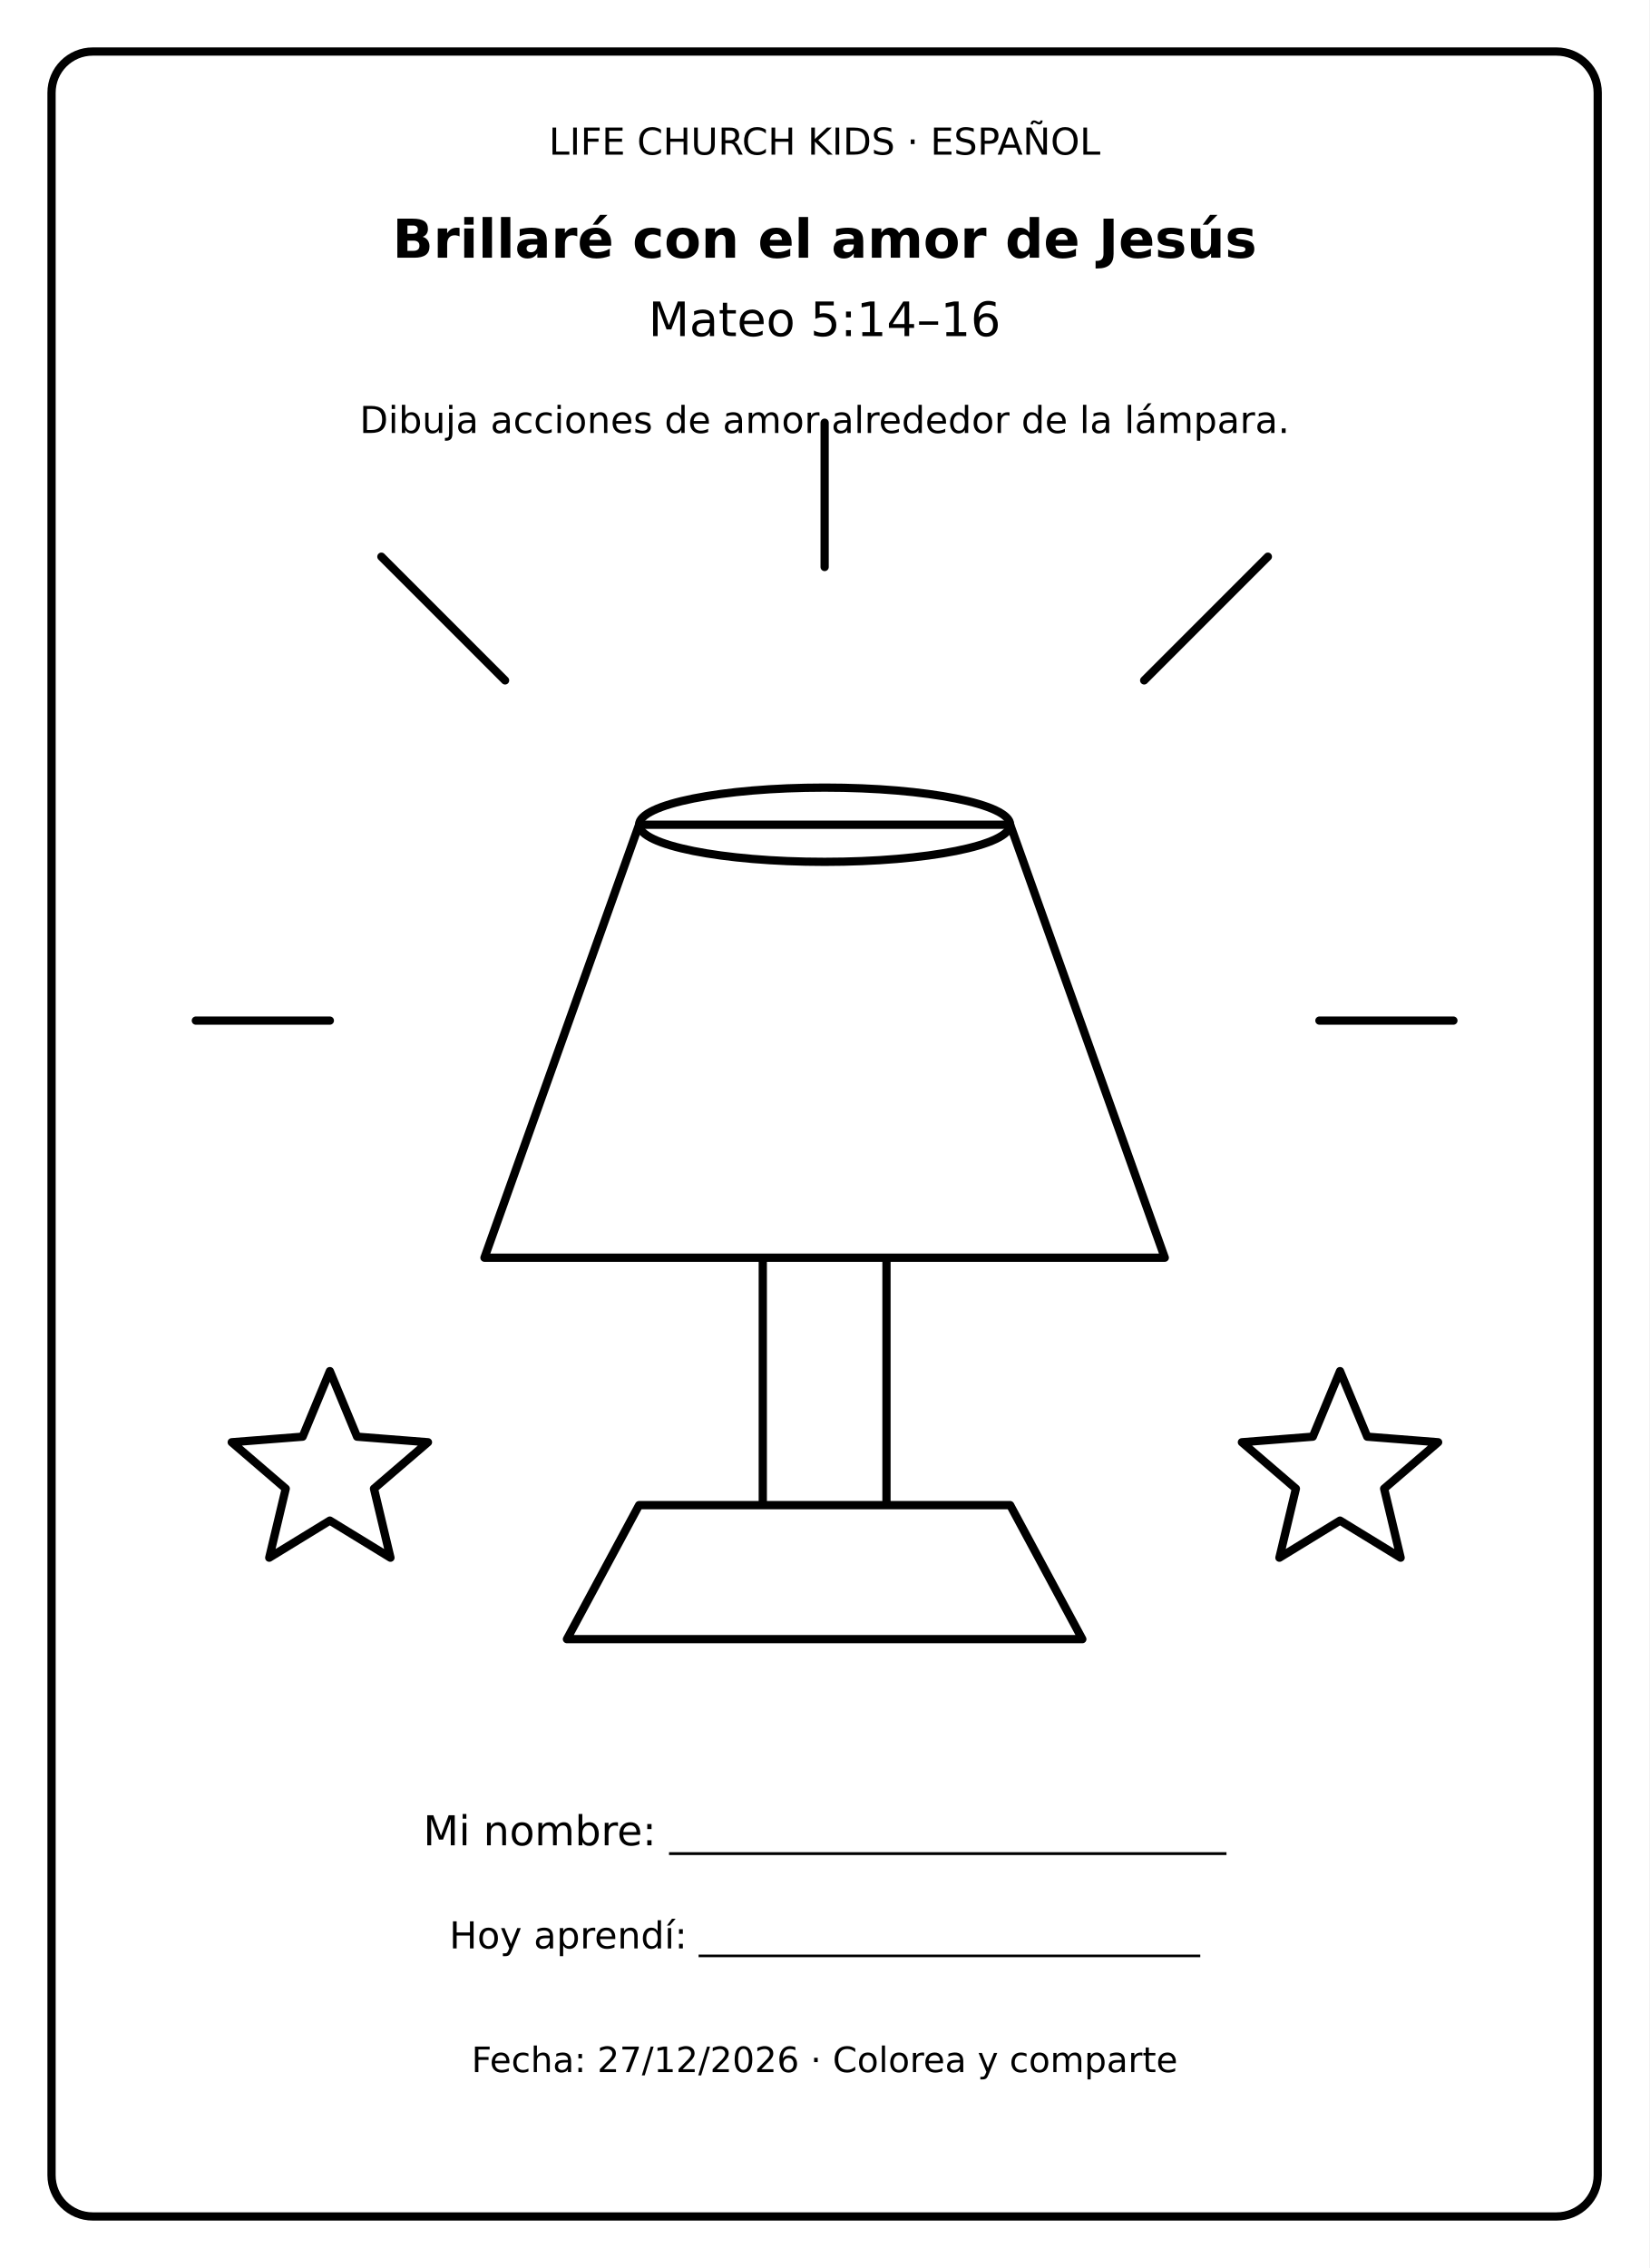
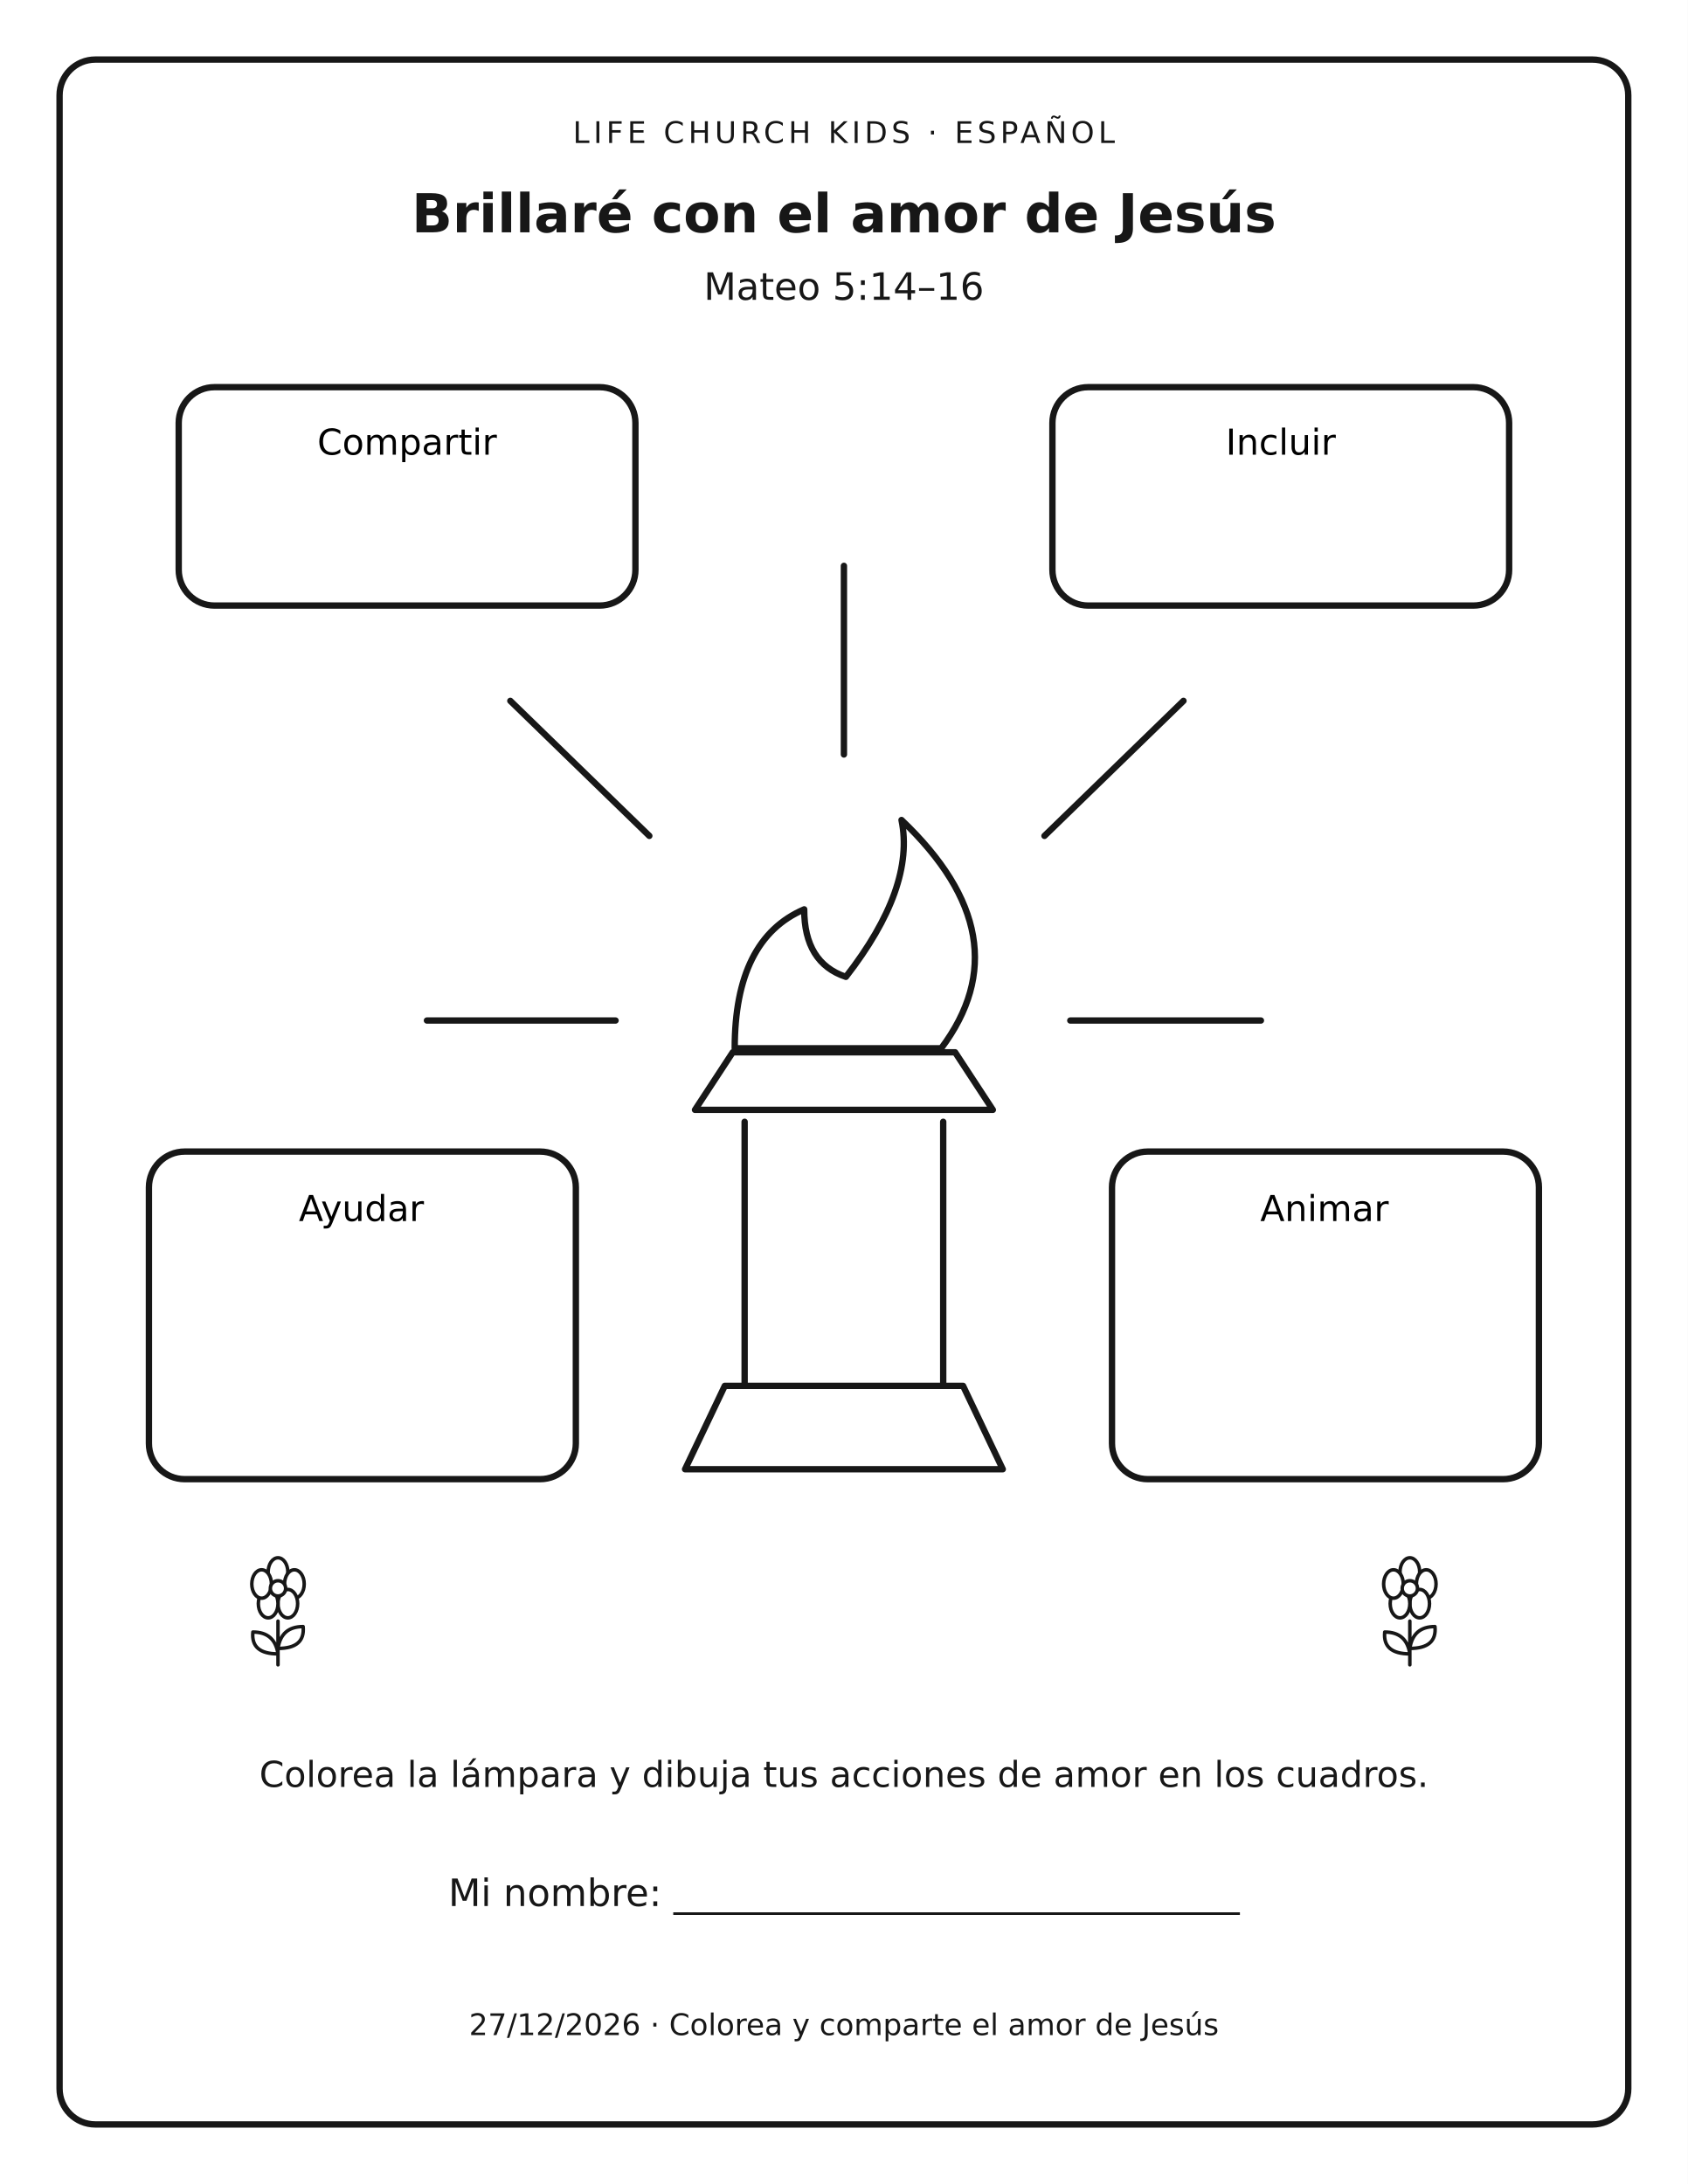
- <svg xmlns="http://www.w3.org/2000/svg" width="800" height="1100" viewBox="0 0 800 1100">
-   <rect width="800" height="1100" fill="white" />
-   <g fill="none" stroke="black" stroke-width="4" stroke-linecap="round" stroke-linejoin="round">
-     <rect x="25" y="25" width="750" height="1050" rx="20" />
-     <path d="M310 400H490L565 610H235ZM370 610v120h60V610M310 730h180l35 65H275Z" />
-     <ellipse cx="400" cy="400" rx="90" ry="18" />
-     <path d="M400 275v-70M245 330l-60-60M555 330l60-60M160 495h-65M640 495h65" />
-     <polygon points="160.0,665.0 173.2,696.8 207.6,699.5 181.4,722.0 189.4,755.5 160.0,737.5 130.6,755.5 138.6,722.0 112.4,699.5 146.8,696.8" />
-     <polygon points="650.0,665.0 663.2,696.8 697.6,699.5 671.4,722.0 679.4,755.5 650.0,737.5 620.6,755.5 628.6,722.0 602.4,699.5 636.8,696.8" />
+ <svg xmlns="http://www.w3.org/2000/svg" width="850" height="1100" viewBox="0 0 850 1100" role="img" aria-label="Brillaré con el amor de Jesús">
+   <rect width="850" height="1100" fill="white" />
+   <g stroke="#171717" stroke-width="3.2" stroke-linecap="round" stroke-linejoin="round" fill="white">
+     <rect x="30" y="30" width="790" height="1040" rx="18" />
+     <path d="M345 740h160l-20-42h-120Z M375 697V565M475 697V565M350 559h150l-19-29h-112Z M370 528q0-55 35-70q0 27 21 34q35-45 28-79q62 59 20 115Z" />
+     <path d="M425 380V285" />
+     <path d="M327 421L257 353" />
+     <path d="M526 421L596 353" />
+     <path d="M310 514H215" />
+     <path d="M539 514H635" />
+     <rect x="90" y="195" width="230" height="110" rx="18" />
+     <rect x="530" y="195" width="230" height="110" rx="18" />
+     <rect x="75" y="580" width="215" height="165" rx="18" />
+     <rect x="560" y="580" width="215" height="165" rx="18" />
+     <g transform="translate(140 800) scale(0.55)">
+       <ellipse cx="0" cy="-15" rx="9" ry="13" />
+       <ellipse cx="15" cy="-4" rx="9" ry="13" />
+       <ellipse cx="9" cy="14" rx="9" ry="13" />
+       <ellipse cx="-9" cy="14" rx="9" ry="13" />
+       <ellipse cx="-15" cy="-4" rx="9" ry="13" />
+       <circle cx="0" cy="0" r="7" />
+       <path d="M0 30v40m0-10q-25 0-23-20q20 0 23 20m0-5q25 0 23-20q-20 0-23 20" />
+     </g>
+     <g transform="translate(710 800) scale(0.55)">
+       <ellipse cx="0" cy="-15" rx="9" ry="13" />
+       <ellipse cx="15" cy="-4" rx="9" ry="13" />
+       <ellipse cx="9" cy="14" rx="9" ry="13" />
+       <ellipse cx="-9" cy="14" rx="9" ry="13" />
+       <ellipse cx="-15" cy="-4" rx="9" ry="13" />
+       <circle cx="0" cy="0" r="7" />
+       <path d="M0 30v40m0-10q-25 0-23-20q20 0 23 20m0-5q25 0 23-20q-20 0-23 20" />
+     </g>
  </g>
-   <g text-anchor="middle" font-family="DejaVu Sans,Arial,sans-serif" fill="black">
-     <text x="400" y="75" font-size="18">LIFE CHURCH KIDS · ESPAÑOL</text>
-     <text x="400" y="125" font-size="26" font-weight="bold">Brillaré con el amor de Jesús</text>
-     <text x="400" y="163" font-size="23">Mateo 5:14–16</text>
-     <text x="400" y="210" font-size="18">Dibuja acciones de amor alrededor de la lámpara.</text>
-     <text x="400" y="895" font-size="20">Mi nombre: ___________________________</text>
-     <text x="400" y="945" font-size="18">Hoy aprendí: ___________________________</text>
-     <text x="400" y="1005" font-size="17">Fecha: 27/12/2026 · Colorea y comparte</text>
+   <g font-family="DejaVu Sans,Arial,sans-serif" text-anchor="middle" fill="black">
+     <text x="205" y="229" font-size="18">Compartir</text>
+     <text x="645" y="229" font-size="18">Incluir</text>
+     <text x="182" y="615" font-size="18">Ayudar</text>
+     <text x="667" y="615" font-size="18">Animar</text>
+   </g>
+   <g fill="white" stroke="#171717" stroke-width="3.2" />
+   <g font-family="DejaVu Sans,Arial,sans-serif" fill="#171717" text-anchor="middle">
+     <text x="425" y="72" font-size="15" letter-spacing="2">LIFE CHURCH KIDS · ESPAÑOL</text>
+     <text x="425" y="117" font-size="27" font-weight="bold">Brillaré con el amor de Jesús</text>
+     <text x="425" y="151" font-size="19">Mateo 5:14–16</text>
+     <text x="425" y="900" font-size="18">Colorea la lámpara y dibuja tus acciones de amor en los cuadros.</text>
+     <text x="425" y="960" font-size="19">Mi nombre: ______________________________</text>
+     <text x="425" y="1025" font-size="15">27/12/2026 · Colorea y comparte el amor de Jesús</text>
  </g>
</svg>
